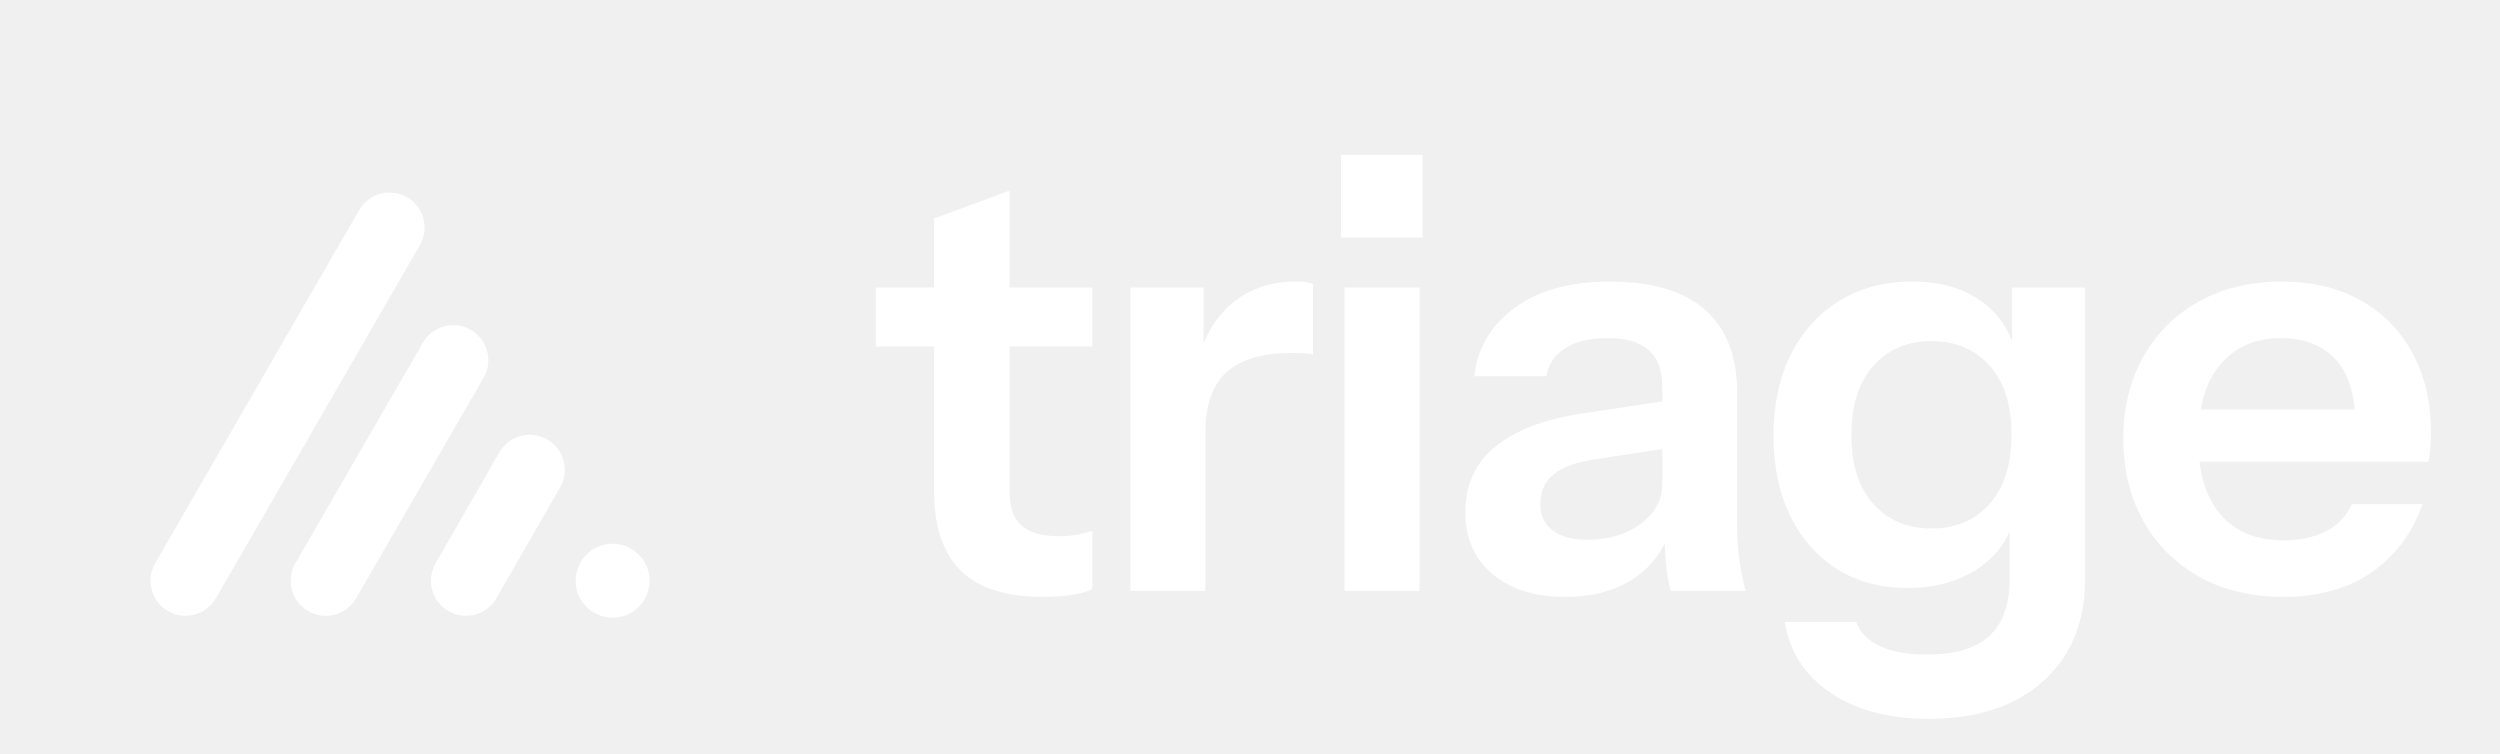
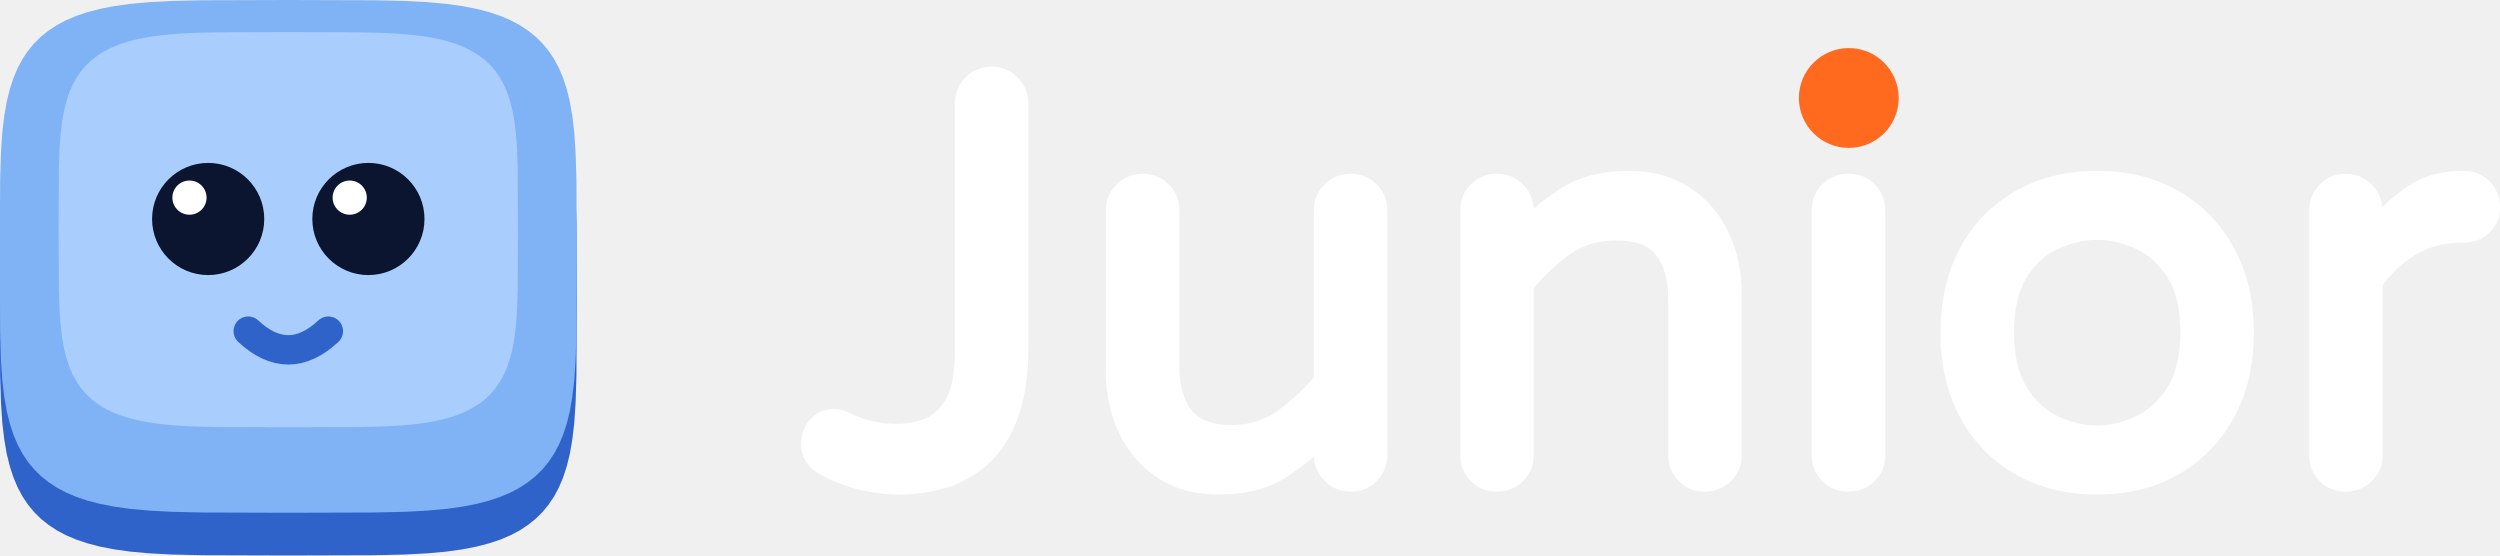
- <svg xmlns="http://www.w3.org/2000/svg" viewBox="-10 -10 353.0 106.4" width="353.0" height="106.4">
-   <g transform="translate(0 0.00) scale(1.8)">
-     <path d="M9 40 L25 12.3" stroke="#ffffff" stroke-width="5.5" stroke-linecap="round" fill="none" />
-     <path d="M20 40 L30 22.7" stroke="#ffffff" stroke-width="5.5" stroke-linecap="round" fill="none" />
-     <path d="M31 40 L36 31.3" stroke="#ffffff" stroke-width="5.5" stroke-linecap="round" fill="none" />
-     <circle cx="42.5" cy="40" r="2.9" fill="#ffffff" />
+ <svg xmlns="http://www.w3.org/2000/svg" viewBox="94 75 4388 975" width="438.8" height="97.5">
+   <g transform="translate(0 -56.25) scale(9.375)">
+     <path d="M118.00 70.00L117.95 84.28L117.79 89.42L117.54 93.22L117.17 96.32L116.71 98.99L116.13 101.32L115.45 103.40L114.66 105.27L113.75 106.97L112.72 108.50L111.57 109.89L110.29 111.15L108.87 112.28L107.31 113.31L105.59 114.22L103.68 115.03L101.58 115.73L99.24 116.34L96.61 116.85L93.61 117.27L90.12 117.59L85.85 117.82L80.07 117.95L64.00 118.00L47.93 117.95L42.15 117.82L37.88 117.59L34.39 117.27L31.39 116.85L28.76 116.34L26.42 115.73L24.32 115.03L22.41 114.22L20.69 113.31L19.13 112.28L17.71 111.15L16.43 109.89L15.28 108.50L14.25 106.97L13.34 105.27L12.55 103.40L11.87 101.32L11.29 98.99L10.83 96.32L10.46 93.22L10.21 89.42L10.05 84.28L10.00 70.00L10.05 55.72L10.21 50.58L10.46 46.78L10.83 43.68L11.29 41.01L11.87 38.68L12.55 36.60L13.34 34.73L14.25 33.03L15.28 31.50L16.43 30.11L17.71 28.85L19.13 27.72L20.69 26.69L22.41 25.78L24.32 24.97L26.42 24.27L28.76 23.66L31.39 23.15L34.39 22.73L37.88 22.41L42.15 22.18L47.93 22.05L64.00 22.00L80.07 22.05L85.85 22.18L90.12 22.41L93.61 22.73L96.61 23.15L99.24 23.66L101.58 24.27L103.68 24.97L105.59 25.78L107.31 26.69L108.87 27.72L110.29 28.85L111.57 30.11L112.72 31.50L113.75 33.03L114.66 34.73L115.45 36.60L116.13 38.68L116.71 41.01L117.17 43.68L117.54 46.78L117.79 50.58L117.95 55.72Z" fill="#2f63c9" />
+     <path d="M118.00 62.00L117.95 76.28L117.79 81.42L117.54 85.22L117.17 88.32L116.71 90.99L116.13 93.32L115.45 95.40L114.66 97.27L113.75 98.97L112.72 100.50L111.57 101.89L110.29 103.15L108.87 104.28L107.31 105.31L105.59 106.22L103.68 107.03L101.58 107.73L99.24 108.34L96.61 108.85L93.61 109.27L90.12 109.59L85.85 109.82L80.07 109.95L64.00 110.00L47.93 109.95L42.15 109.82L37.88 109.59L34.39 109.27L31.39 108.85L28.76 108.34L26.42 107.73L24.32 107.03L22.41 106.22L20.69 105.31L19.13 104.28L17.71 103.15L16.43 101.89L15.28 100.50L14.25 98.97L13.34 97.27L12.55 95.40L11.87 93.32L11.29 90.99L10.83 88.32L10.46 85.22L10.21 81.42L10.05 76.28L10.00 62.00L10.05 47.72L10.21 42.58L10.46 38.78L10.83 35.68L11.29 33.01L11.87 30.68L12.55 28.60L13.34 26.73L14.25 25.03L15.28 23.50L16.43 22.11L17.71 20.85L19.13 19.72L20.69 18.69L22.41 17.78L24.32 16.97L26.42 16.27L28.76 15.66L31.39 15.15L34.39 14.73L37.88 14.41L42.15 14.18L47.93 14.05L64.00 14.00L80.07 14.05L85.85 14.18L90.12 14.41L93.61 14.73L96.61 15.15L99.24 15.66L101.58 16.27L103.68 16.97L105.59 17.78L107.31 18.69L108.87 19.72L110.29 20.85L111.57 22.11L112.72 23.50L113.75 25.03L114.66 26.73L115.45 28.60L116.13 30.68L116.71 33.01L117.17 35.68L117.54 38.78L117.79 42.58L117.95 47.72Z" fill="#80b2f6" />
+     <path d="M107.00 57.00L106.96 68.01L106.84 71.97L106.63 74.90L106.34 77.29L105.97 79.34L105.51 81.14L104.97 82.75L104.34 84.19L103.61 85.49L102.80 86.68L101.88 87.75L100.86 88.72L99.73 89.59L98.49 90.38L97.11 91.09L95.60 91.71L93.92 92.25L92.06 92.72L89.97 93.11L87.58 93.43L84.80 93.68L81.40 93.86L76.80 93.96L64.00 94.00L51.20 93.96L46.60 93.86L43.20 93.68L40.42 93.43L38.03 93.11L35.94 92.72L34.08 92.25L32.40 91.71L30.89 91.09L29.51 90.38L28.27 89.59L27.14 88.72L26.12 87.75L25.20 86.68L24.39 85.49L23.66 84.19L23.03 82.75L22.49 81.14L22.03 79.34L21.66 77.29L21.37 74.90L21.16 71.97L21.04 68.01L21.00 57.00L21.04 45.99L21.16 42.03L21.37 39.10L21.66 36.71L22.03 34.66L22.49 32.86L23.03 31.25L23.66 29.81L24.39 28.51L25.20 27.32L26.12 26.25L27.14 25.28L28.27 24.41L29.51 23.62L30.89 22.91L32.40 22.29L34.08 21.75L35.94 21.28L38.03 20.89L40.42 20.57L43.20 20.32L46.60 20.14L51.20 20.04L64.00 20.00L76.80 20.04L81.40 20.14L84.80 20.32L87.58 20.57L89.97 20.89L92.06 21.28L93.92 21.75L95.60 22.29L97.11 22.91L98.49 23.62L99.73 24.41L100.86 25.28L101.88 26.25L102.80 27.32L103.61 28.51L104.34 29.81L104.97 31.25L105.51 32.86L105.97 34.66L106.34 36.71L106.63 39.10L106.84 42.03L106.96 45.99Z" fill="#a9cdfc" />
+     <g>
+       <circle cx="49" cy="55" r="10.5" fill="#0b1530" />
+       <circle cx="79" cy="55" r="10.5" fill="#0b1530" />
+       <circle cx="45.5" cy="51" r="3.2" fill="#fff" />
+       <circle cx="75.5" cy="51" r="3.2" fill="#fff" />
+     </g>
+     <path d="M56.5 76Q64 83 71.5 76" fill="none" stroke="#2f63c9" stroke-width="5.5" stroke-linecap="round" />
  </g>
-   <path d="M137.26 74.28L137.26 74.28Q129.37 74.28 125.63 70.54Q121.89 66.80 121.89 59.33L121.89 59.33L121.89 20.86L132.56 16.91L132.56 59.58Q132.56 62.69 134.24 64.20Q135.92 65.71 139.53 65.71L139.53 65.71Q140.96 65.71 142.09 65.50Q143.23 65.29 144.24 64.96L144.24 64.96L144.24 73.19Q143.23 73.69 141.38 73.99Q139.53 74.28 137.26 74.28ZM144.24 38.92L113.66 38.92L113.66 30.60L144.24 30.60L144.24 38.92ZM160.20 73.44L149.61 73.44L149.61 30.60L159.94 30.60L159.94 40.93L160.20 40.93L160.20 73.44ZM160.20 51.10L160.20 51.10L159.10 40.93Q160.62 35.47 164.23 32.62Q167.84 29.76 172.88 29.76L172.88 29.76Q174.64 29.76 175.40 30.10L175.40 30.10L175.40 40.09Q174.98 39.92 174.22 39.88Q173.47 39.84 172.38 39.84L172.38 39.84Q166.24 39.84 163.22 42.53Q160.20 45.22 160.20 51.10ZM190.44 73.44L179.85 73.44L179.85 30.60L190.44 30.60L190.44 73.44ZM190.86 23.54L179.35 23.54L179.35 11.87L190.86 11.87L190.86 23.54ZM236.47 73.44L225.88 73.44Q225.46 71.76 225.25 69.74Q225.04 67.73 225.04 64.87L225.04 64.87L224.71 64.87L224.71 44.54Q224.71 41.18 222.82 39.46Q220.93 37.74 217.06 37.74L217.06 37.74Q213.28 37.74 211.06 39.13Q208.83 40.51 208.33 43.12L208.33 43.12L198.16 43.12Q198.84 37.15 203.88 33.46Q208.92 29.76 217.40 29.76L217.40 29.76Q226.22 29.76 230.76 33.75Q235.29 37.74 235.29 45.47L235.29 45.47L235.29 64.87Q235.29 66.89 235.59 68.99Q235.88 71.09 236.47 73.44L236.47 73.44ZM211.02 74.28L211.02 74.28Q204.55 74.28 200.73 71.05Q196.90 67.81 196.90 62.35L196.90 62.35Q196.90 56.47 201.19 53.03Q205.47 49.58 213.28 48.41L213.28 48.41L226.64 46.39L226.64 53.11L215.05 54.88Q211.27 55.46 209.38 56.98Q207.49 58.49 207.49 61.18L207.49 61.18Q207.49 63.61 209.25 64.91Q211.02 66.22 214.12 66.22L214.12 66.22Q218.66 66.22 221.68 63.95Q224.71 61.68 224.71 58.40L224.71 58.40L225.88 64.87Q224.20 69.49 220.38 71.89Q216.56 74.28 211.02 74.28ZM262.34 91.50L262.34 91.50Q253.86 91.50 248.44 87.80Q243.02 84.11 242.01 77.81L242.01 77.81L252.09 77.81Q252.85 79.99 255.41 81.21Q257.97 82.43 262.09 82.43L262.09 82.43Q268.05 82.43 270.91 79.78Q273.76 77.14 273.76 71.76L273.76 71.76L273.76 62.52L274.52 62.69Q273.51 67.39 269.40 70.21Q265.28 73.02 259.32 73.02L259.32 73.02Q253.60 73.02 249.36 70.33Q245.12 67.64 242.77 62.81Q240.42 57.98 240.42 51.52L240.42 51.52Q240.42 44.96 242.85 40.09Q245.29 35.22 249.70 32.49Q254.11 29.76 259.99 29.76L259.99 29.76Q266.04 29.76 269.94 32.66Q273.85 35.56 274.77 40.68L274.77 40.68L274.10 40.76L274.10 30.60L284.43 30.60L284.43 71.68Q284.43 80.83 278.51 86.17Q272.59 91.50 262.34 91.50ZM262.76 64.62L262.76 64.62Q267.88 64.62 270.95 61.13Q274.02 57.65 274.02 51.35L274.02 51.35Q274.02 45.05 270.91 41.60Q267.80 38.16 262.68 38.16L262.68 38.16Q257.64 38.16 254.53 41.65Q251.42 45.13 251.42 51.43L251.42 51.43Q251.42 57.73 254.53 61.18Q257.64 64.62 262.76 64.62ZM312.40 74.28L312.40 74.28Q305.60 74.28 300.52 71.42Q295.44 68.57 292.62 63.53Q289.81 58.49 289.81 51.94L289.81 51.94Q289.81 45.38 292.62 40.39Q295.44 35.39 300.48 32.57Q305.52 29.76 312.24 29.76L312.24 29.76Q318.62 29.76 323.32 32.41Q328.03 35.05 330.63 39.84Q333.24 44.63 333.24 51.01L333.24 51.01Q333.24 52.19 333.15 53.20Q333.07 54.20 332.90 55.21L332.90 55.21L296.36 55.21L296.36 47.82L324.75 47.82L322.57 49.84Q322.57 43.79 319.80 40.76Q317.02 37.74 312.07 37.74L312.07 37.74Q306.69 37.74 303.54 41.44Q300.39 45.13 300.39 52.10L300.39 52.10Q300.39 58.99 303.54 62.65Q306.69 66.30 312.49 66.30L312.49 66.30Q315.85 66.30 318.37 65.04Q320.89 63.78 322.06 61.18L322.06 61.18L332.06 61.18Q329.96 67.22 324.96 70.75Q319.96 74.28 312.40 74.28Z" fill="#ffffff" />
+   <g transform="translate(1506.0 -4.0)">
+     <path d="M168,928 Q130,928 96.5,919 Q63,910 35,894 Q26,889 19.5,880 Q13,871 13,857 Q13,841 23.5,828.5 Q34,816 51,816 Q61,816 69,820 Q89,830 112.5,836 Q136,842 162,842 Q192,842 219.5,831 Q247,820 265,788.5 Q283,757 283,694 L283,261 Q283,242 296,228.5 Q309,215 328,215 Q347,215 360.5,228.5 Q374,242 374,261 L374,688 Q374,760 356.5,806.5 Q339,853 309.5,879.5 Q280,906 243,917 Q206,928 168,928 Z M727,928 Q670,928 630,901.5 Q590,875 569,830 Q548,785 548,732 L548,448 Q548,429 561.5,416 Q575,403 594,403 Q613,403 626,416 Q639,429 639,448 L639,722 Q639,779 665,811.5 Q691,844 749,844 Q803,844 843,814.5 Q883,785 913,748 L913,448 Q913,429 926.5,416 Q940,403 959,403 Q978,403 991,416 Q1004,429 1004,448 L1004,877 Q1004,896 991,909.5 Q978,923 959,923 Q940,923 926.5,909.5 Q913,896 913,877 L913,836 Q882,870 838,899 Q794,928 727,928 Z M1215,923 Q1196,923 1183,910 Q1170,897 1170,878 L1170,449 Q1170,429 1183,416 Q1196,403 1215,403 Q1234,403 1247.5,416 Q1261,429 1261,449 L1261,490 Q1293,455 1336.5,426.5 Q1380,398 1447,398 Q1504,398 1544,424.5 Q1584,451 1605,495.5 Q1626,540 1626,594 L1626,878 Q1626,897 1612.5,910 Q1599,923 1580,923 Q1561,923 1548,910 Q1535,897 1535,878 L1535,604 Q1535,547 1509.5,514.5 Q1484,482 1425,482 Q1371,482 1331,511 Q1291,540 1261,578 L1261,878 Q1261,897 1247.5,910 Q1234,923 1215,923 Z M1832,923 Q1813,923 1800,910 Q1787,897 1787,878 L1787,449 Q1787,429 1800,416 Q1813,403 1832,403 Q1852,403 1865,416 Q1878,429 1878,449 L1878,878 Q1878,897 1865,910 Q1852,923 1832,923 Z M2269,928 Q2192,928 2134,894.5 Q2076,861 2044.5,801.5 Q2013,742 2013,663 Q2013,584 2044.5,524.5 Q2076,465 2134,431.5 Q2192,398 2269,398 Q2346,398 2403.5,431.5 Q2461,465 2493,524.5 Q2525,584 2525,663 Q2525,742 2493,801.5 Q2461,861 2403.5,894.5 Q2346,928 2269,928 Z M2269,845 Q2307,845 2345,827 Q2383,809 2408.5,768.5 Q2434,728 2434,662 Q2434,596 2408.5,556 Q2383,516 2345,498.5 Q2307,481 2269,481 Q2231,481 2192.5,498.5 Q2154,516 2129,556 Q2104,596 2104,662 Q2104,728 2129,768.5 Q2154,809 2192.5,827 Q2231,845 2269,845 Z M2705,923 Q2686,923 2673,910 Q2660,897 2660,878 L2660,449 Q2660,430 2673,416.5 Q2686,403 2705,403 Q2724,403 2737.5,416.5 Q2751,430 2751,449 L2751,492 Q2778,456 2817,427 Q2856,398 2908,398 L2913,398 Q2932,398 2944.5,411 Q2957,424 2957,443 Q2957,462 2944,474 Q2931,486 2911,486 L2906,486 Q2857,486 2817,510.5 Q2777,535 2751,574 L2751,878 Q2751,897 2737.5,910 Q2724,923 2705,923 Z M2269,947 Q2186.907,947 2124.497,910.953 Q2061.765,874.72 2027.708,810.39 Q1994,746.719 1994,663 Q1994,579.281 2027.708,515.61 Q2061.765,451.28 2124.497,415.047 Q2186.907,379 2269,379 Q2351.131,379 2413.065,415.083 Q2475.195,451.281 2509.733,515.5 Q2544,579.215 2544,663 Q2544,746.785 2509.733,810.5 Q2475.195,874.719 2413.065,910.917 Q2351.131,947 2269,947 Z M2269,909 Q2340.869,909 2393.935,878.083 Q2446.805,847.281 2476.267,792.5 Q2506,737.215 2506,663 Q2506,588.785 2476.267,533.5 Q2446.805,478.719 2393.935,447.917 Q2340.869,417 2269,417 Q2197.093,417 2143.503,447.953 Q2090.235,478.72 2061.292,533.39 Q2032,588.719 2032,663 Q2032,737.281 2061.292,792.61 Q2090.235,847.28 2143.503,878.047 Q2197.093,909 2269,909 Z M1215,942 Q1188.13,942 1169.565,923.435 Q1151,904.87 1151,878 L1151,449 Q1151,421.13 1169.565,402.565 Q1188.13,384 1215,384 Q1241.661,384 1260.679,402.314 Q1278.699,419.667 1279.912,445.262 Q1301.225,426.896 1326.088,410.607 Q1374.33,379 1447,379 Q1509.723,379 1554.494,408.661 Q1598.918,438.092 1622.183,487.391 Q1645,535.742 1645,594 L1645,878 Q1645,905.081 1625.679,923.686 Q1606.661,942 1580,942 Q1553.13,942 1534.565,923.435 Q1516,904.87 1516,878 L1516,604 Q1516,553.564 1494.552,526.228 Q1474.757,501 1425,501 Q1377.163,501 1342.152,526.383 Q1306.978,551.884 1280,584.7 L1280,878 Q1280,905.081 1260.679,923.686 Q1241.661,942 1215,942 Z M727,947 Q664.277,947 619.506,917.339 Q575.045,887.884 551.783,838.035 Q529,789.215 529,732 L529,448 Q529,420.919 548.321,402.314 Q567.339,384 594,384 Q620.87,384 639.435,402.565 Q658,421.13 658,448 L658,722 Q658,772.335 679.836,799.631 Q700.132,825 749,825 Q796.752,825 831.723,799.209 Q866.97,773.214 894,741.163 L894,448 Q894,420.919 913.321,402.314 Q932.339,384 959,384 Q985.87,384 1004.435,402.565 Q1023,421.13 1023,448 L1023,877 Q1023,903.661 1004.686,922.679 Q986.081,942 959,942 Q932.13,942 913.065,922.935 Q895.308,905.179 894.09,880.652 Q873.212,898.548 848.456,914.864 Q799.698,947 727,947 Z M2269,864 Q2226.778,864 2184.453,844.212 Q2140.813,823.809 2112.832,778.48 Q2085,733.392 2085,662 Q2085,590.551 2112.888,545.93 Q2140.924,501.073 2184.638,481.203 Q2226.884,462 2269,462 Q2311.165,462 2352.948,481.242 Q2396.02,501.078 2424.521,545.786 Q2453,590.459 2453,662 Q2453,733.483 2424.578,778.623 Q2396.132,823.803 2353.134,844.171 Q2311.272,864 2269,864 Z M168,947 Q127.492,947 91.57,937.349 Q55.702,927.713 25.573,910.497 Q13.074,903.554 4.097,891.124 Q-6,877.144 -6,857 Q-6,834.079 8.952,816.279 Q25.146,797 51,797 Q65.485,797 77.497,803.006 Q95.675,812.095 117.2,817.591 Q138.387,823 162,823 Q188.341,823 212.444,813.359 Q233.791,804.82 248.503,779.073 Q264,751.954 264,694 L264,261 Q264,234.339 282.314,215.321 Q300.919,196 328,196 Q354.87,196 373.935,215.065 Q393,234.13 393,261 L393,688 Q393,763.457 374.282,813.192 Q355.148,864.034 322.197,893.635 Q289.515,922.993 248.414,935.212 Q208.765,947 168,947 Z M2705,942 Q2678.13,942 2659.565,923.435 Q2641,904.87 2641,878 L2641,449 Q2641,422.339 2659.314,403.321 Q2677.919,384 2705,384 Q2731.87,384 2750.935,403.065 Q2767.556,419.686 2769.687,442.24 Q2786.287,426.161 2805.663,411.753 Q2849.71,379 2908,379 L2913,379 Q2940.089,379 2958.196,397.831 Q2976,416.347 2976,443 Q2976,470.319 2956.887,487.961 Q2938.428,505 2911,505 L2906,505 Q2862.356,505 2826.924,526.702 Q2792.901,547.541 2770,579.894 L2770,878 Q2770,905.081 2750.679,923.686 Q2731.661,942 2705,942 Z M2269,826 Q2302.728,826 2336.866,809.829 Q2369.868,794.197 2392.422,758.377 Q2415,722.517 2415,662 Q2415,601.541 2392.479,566.214 Q2369.98,530.922 2337.052,515.758 Q2302.835,500 2269,500 Q2235.115,500 2200.362,515.797 Q2167.077,530.927 2145.112,566.07 Q2123,601.449 2123,662 Q2123,722.608 2145.168,758.52 Q2167.187,794.191 2200.547,809.788 Q2235.222,826 2269,826 Z M1832,942 Q1805.13,942 1786.565,923.435 Q1768,904.87 1768,878 L1768,449 Q1768,421.13 1786.565,402.565 Q1805.13,384 1832,384 Q1859.87,384 1878.435,402.565 Q1897,421.13 1897,449 L1897,878 Q1897,904.87 1878.435,923.435 Q1859.87,942 1832,942 Z M727,909 Q788.302,909 827.544,883.136 Q869.56,855.443 898.96,823.199 Q904.612,817 913,817 Q932,817 932,836 L932,877 Q932,888.13 939.935,896.065 Q947.87,904 959,904 Q969.919,904 977.314,896.321 Q985,888.339 985,877 L985,448 Q985,436.87 977.565,429.435 Q970.13,422 959,422 Q947.661,422 939.679,429.686 Q932,437.081 932,448 L932,748 Q932,754.735 927.758,759.966 Q896.23,798.851 854.277,829.791 Q809.248,863 749,863 Q681.868,863 650.164,823.369 Q620,785.665 620,722 L620,448 Q620,436.87 612.565,429.435 Q605.13,422 594,422 Q582.661,422 574.679,429.686 Q567,437.081 567,448 L567,732 Q567,780.785 586.217,821.965 Q604.955,862.116 640.494,885.661 Q675.723,909 727,909 Z M1215,904 Q1226.339,904 1234.321,896.314 Q1242,888.919 1242,878 L1242,578 Q1242,571.404 1246.087,566.227 Q1277.718,526.162 1319.848,495.617 Q1364.837,463 1425,463 Q1493.243,463 1524.448,502.772 Q1554,540.436 1554,604 L1554,878 Q1554,889.13 1561.435,896.565 Q1568.87,904 1580,904 Q1591.339,904 1599.321,896.314 Q1607,888.919 1607,878 L1607,594 Q1607,544.258 1587.817,503.609 Q1569.082,463.908 1533.506,440.339 Q1498.277,417 1447,417 Q1385.67,417 1346.912,442.393 Q1305.411,469.584 1275.023,502.821 Q1269.373,509 1261,509 Q1242,509 1242,490 L1242,449 Q1242,437.081 1234.321,429.686 Q1226.339,422 1215,422 Q1203.87,422 1196.435,429.435 Q1189,436.87 1189,449 L1189,878 Q1189,889.13 1196.435,896.565 Q1203.87,904 1215,904 Z M168,909 Q203.235,909 237.586,898.788 Q270.485,889.007 296.803,865.365 Q322.852,841.966 338.718,799.808 Q355,756.543 355,688 L355,261 Q355,249.87 347.065,241.935 Q339.13,234 328,234 Q317.081,234 309.686,241.679 Q302,249.661 302,261 L302,694 Q302,762.046 281.497,797.927 Q260.209,835.18 226.556,848.641 Q195.659,861 162,861 Q133.613,861 107.8,854.409 Q82.325,847.905 60.503,836.994 Q56.515,835 51,835 Q42.854,835 38.048,840.721 Q32,847.921 32,857 Q32,864.856 34.903,868.876 Q38.926,874.446 44.427,877.503 Q70.298,892.287 101.43,900.651 Q132.508,909 168,909 Z M2705,904 Q2716.339,904 2724.321,896.314 Q2732,888.919 2732,878 L2732,574 Q2732,568.247 2735.191,563.461 Q2763.51,520.982 2807.076,494.298 Q2851.644,467 2906,467 L2911,467 Q2923.572,467 2931.113,460.039 Q2938,453.681 2938,443 Q2938,431.653 2930.804,424.169 Q2923.911,417 2913,417 L2908,417 Q2862.29,417 2828.337,442.247 Q2791.547,469.604 2766.2,503.4 Q2760.5,511 2751,511 Q2732,511 2732,492 L2732,449 Q2732,437.87 2724.065,429.935 Q2716.13,422 2705,422 Q2694.081,422 2686.686,429.679 Q2679,437.661 2679,449 L2679,878 Q2679,889.13 2686.435,896.565 Q2693.87,904 2705,904 Z M1832,904 Q1844.13,904 1851.565,896.565 Q1859,889.13 1859,878 L1859,449 Q1859,436.87 1851.565,429.435 Q1844.13,422 1832,422 Q1820.87,422 1813.435,429.435 Q1806,436.87 1806,449 L1806,878 Q1806,889.13 1813.435,896.565 Q1820.87,904 1832,904 Z" fill="#ffffff" />
+     <circle cx="1833.0" cy="251.0" r="87.6" fill="#ff6a1f" />
+   </g>
</svg>
